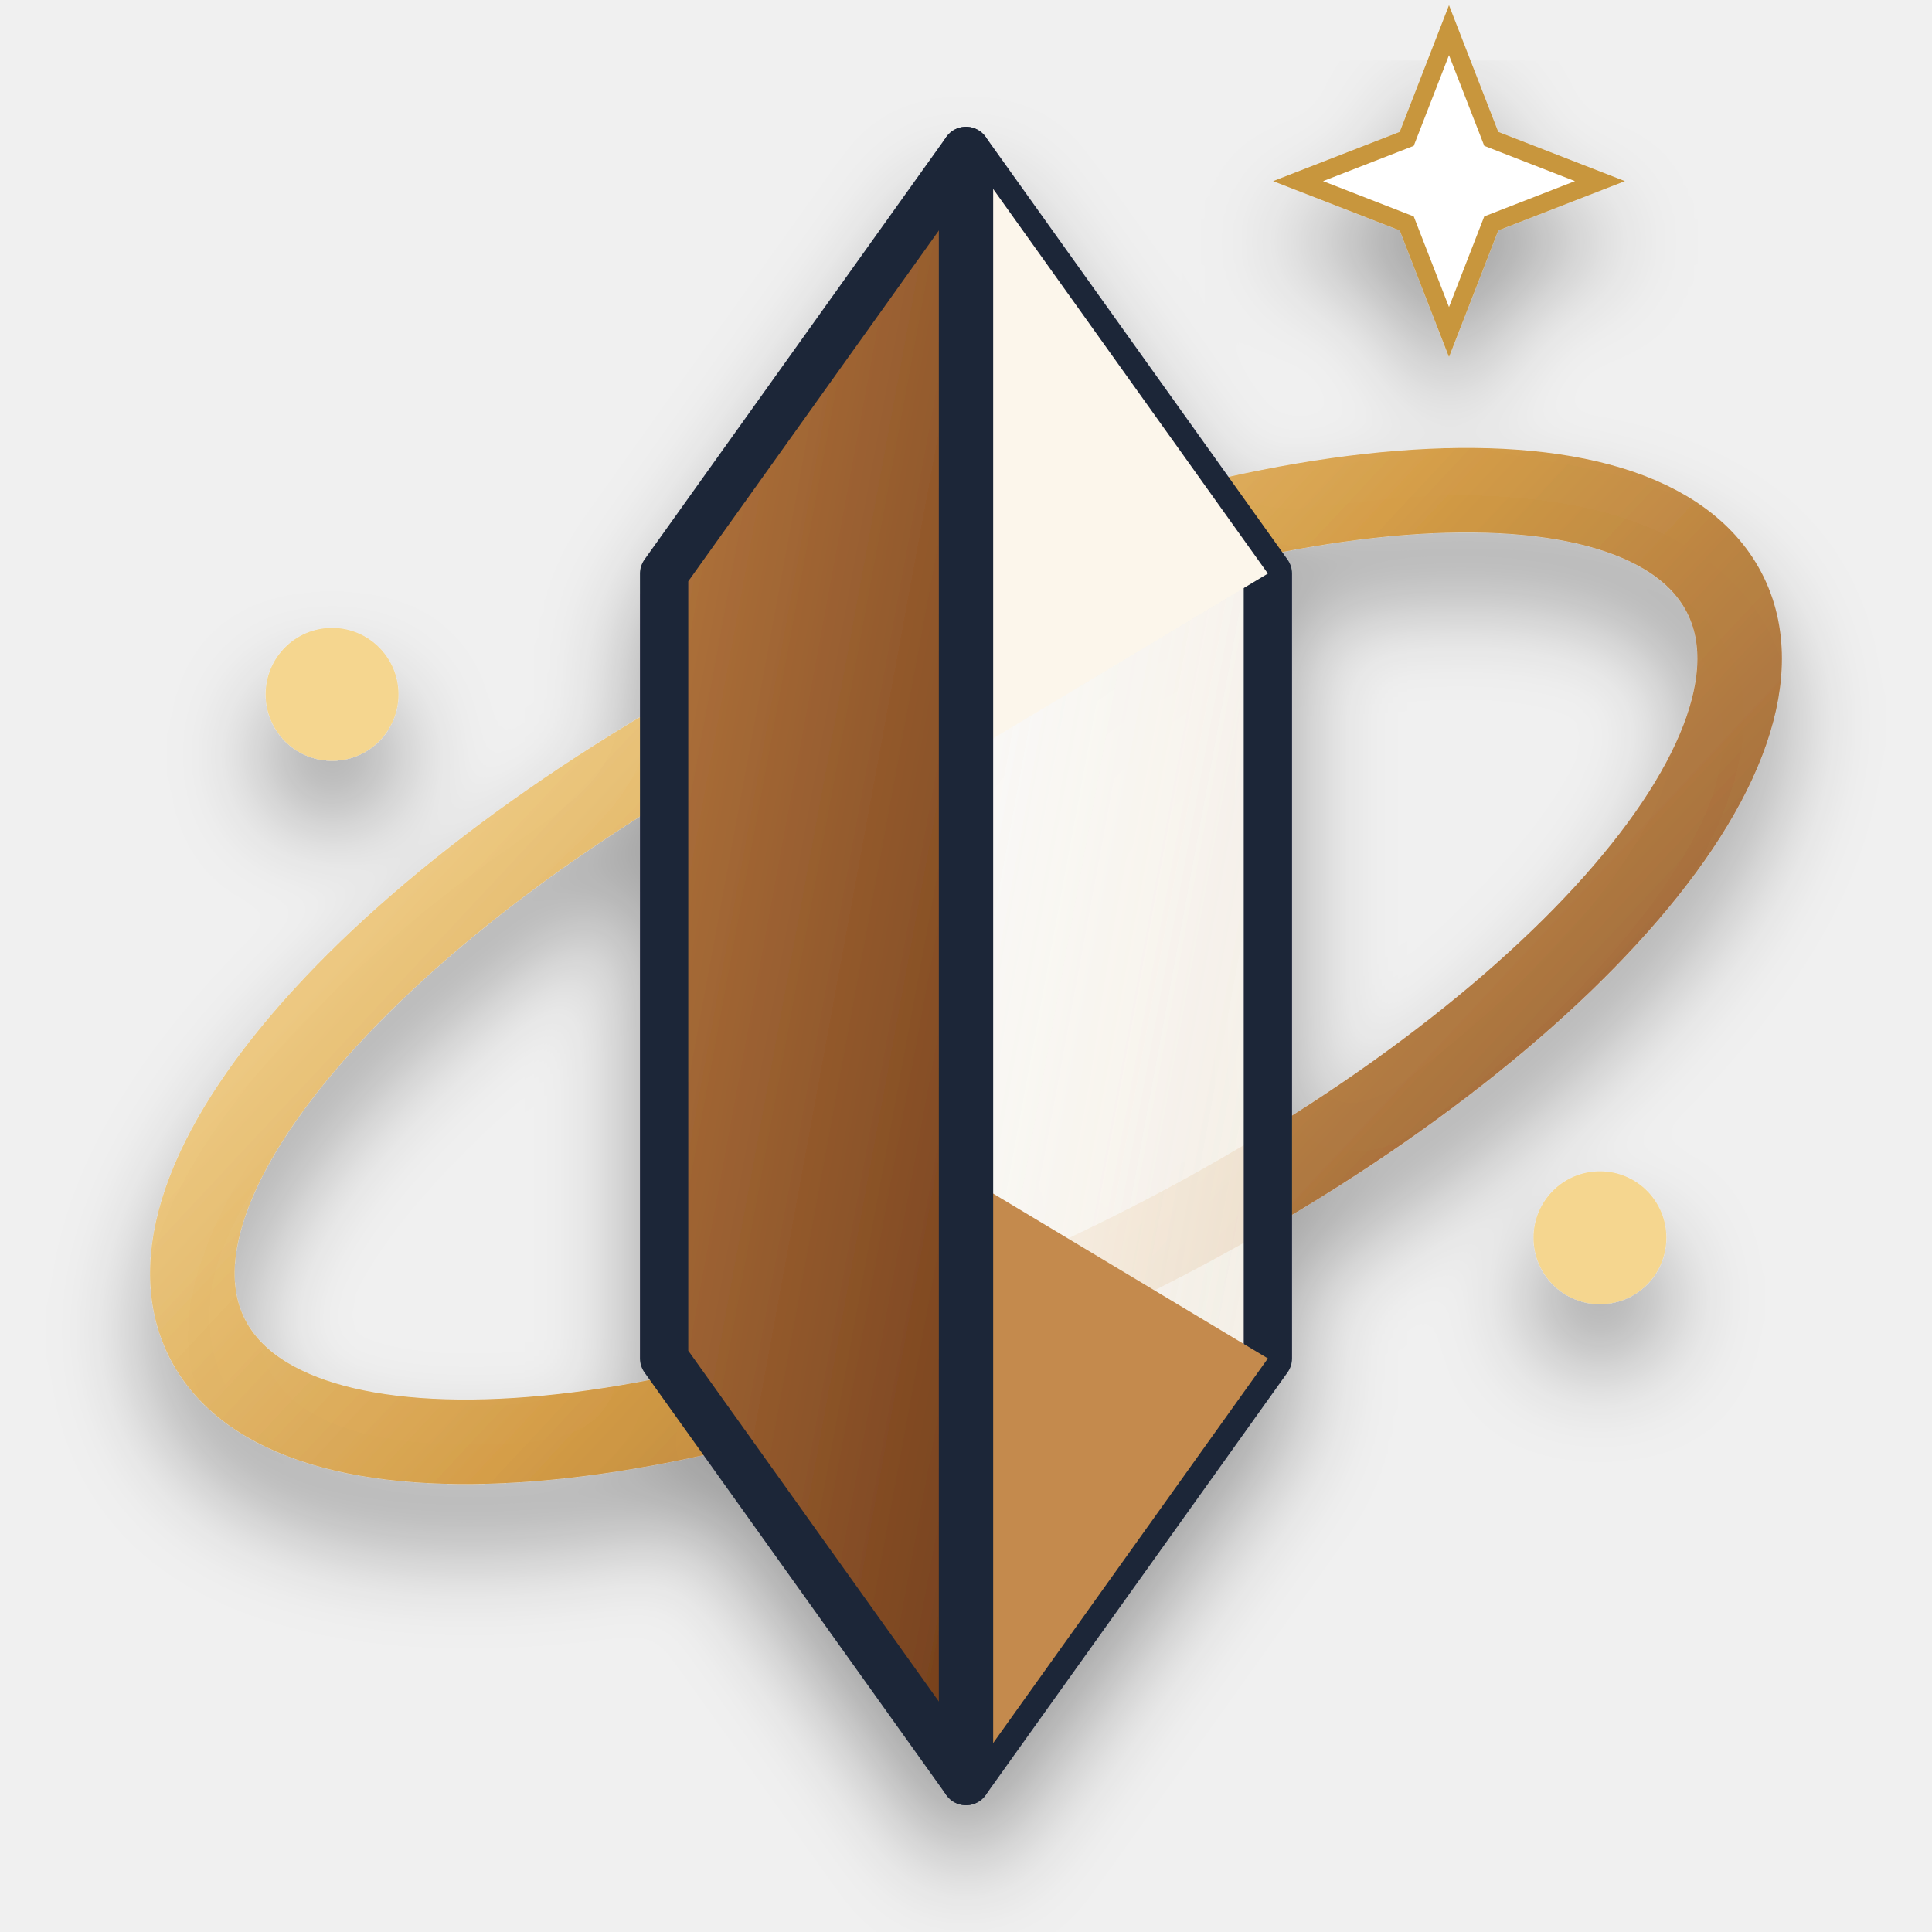
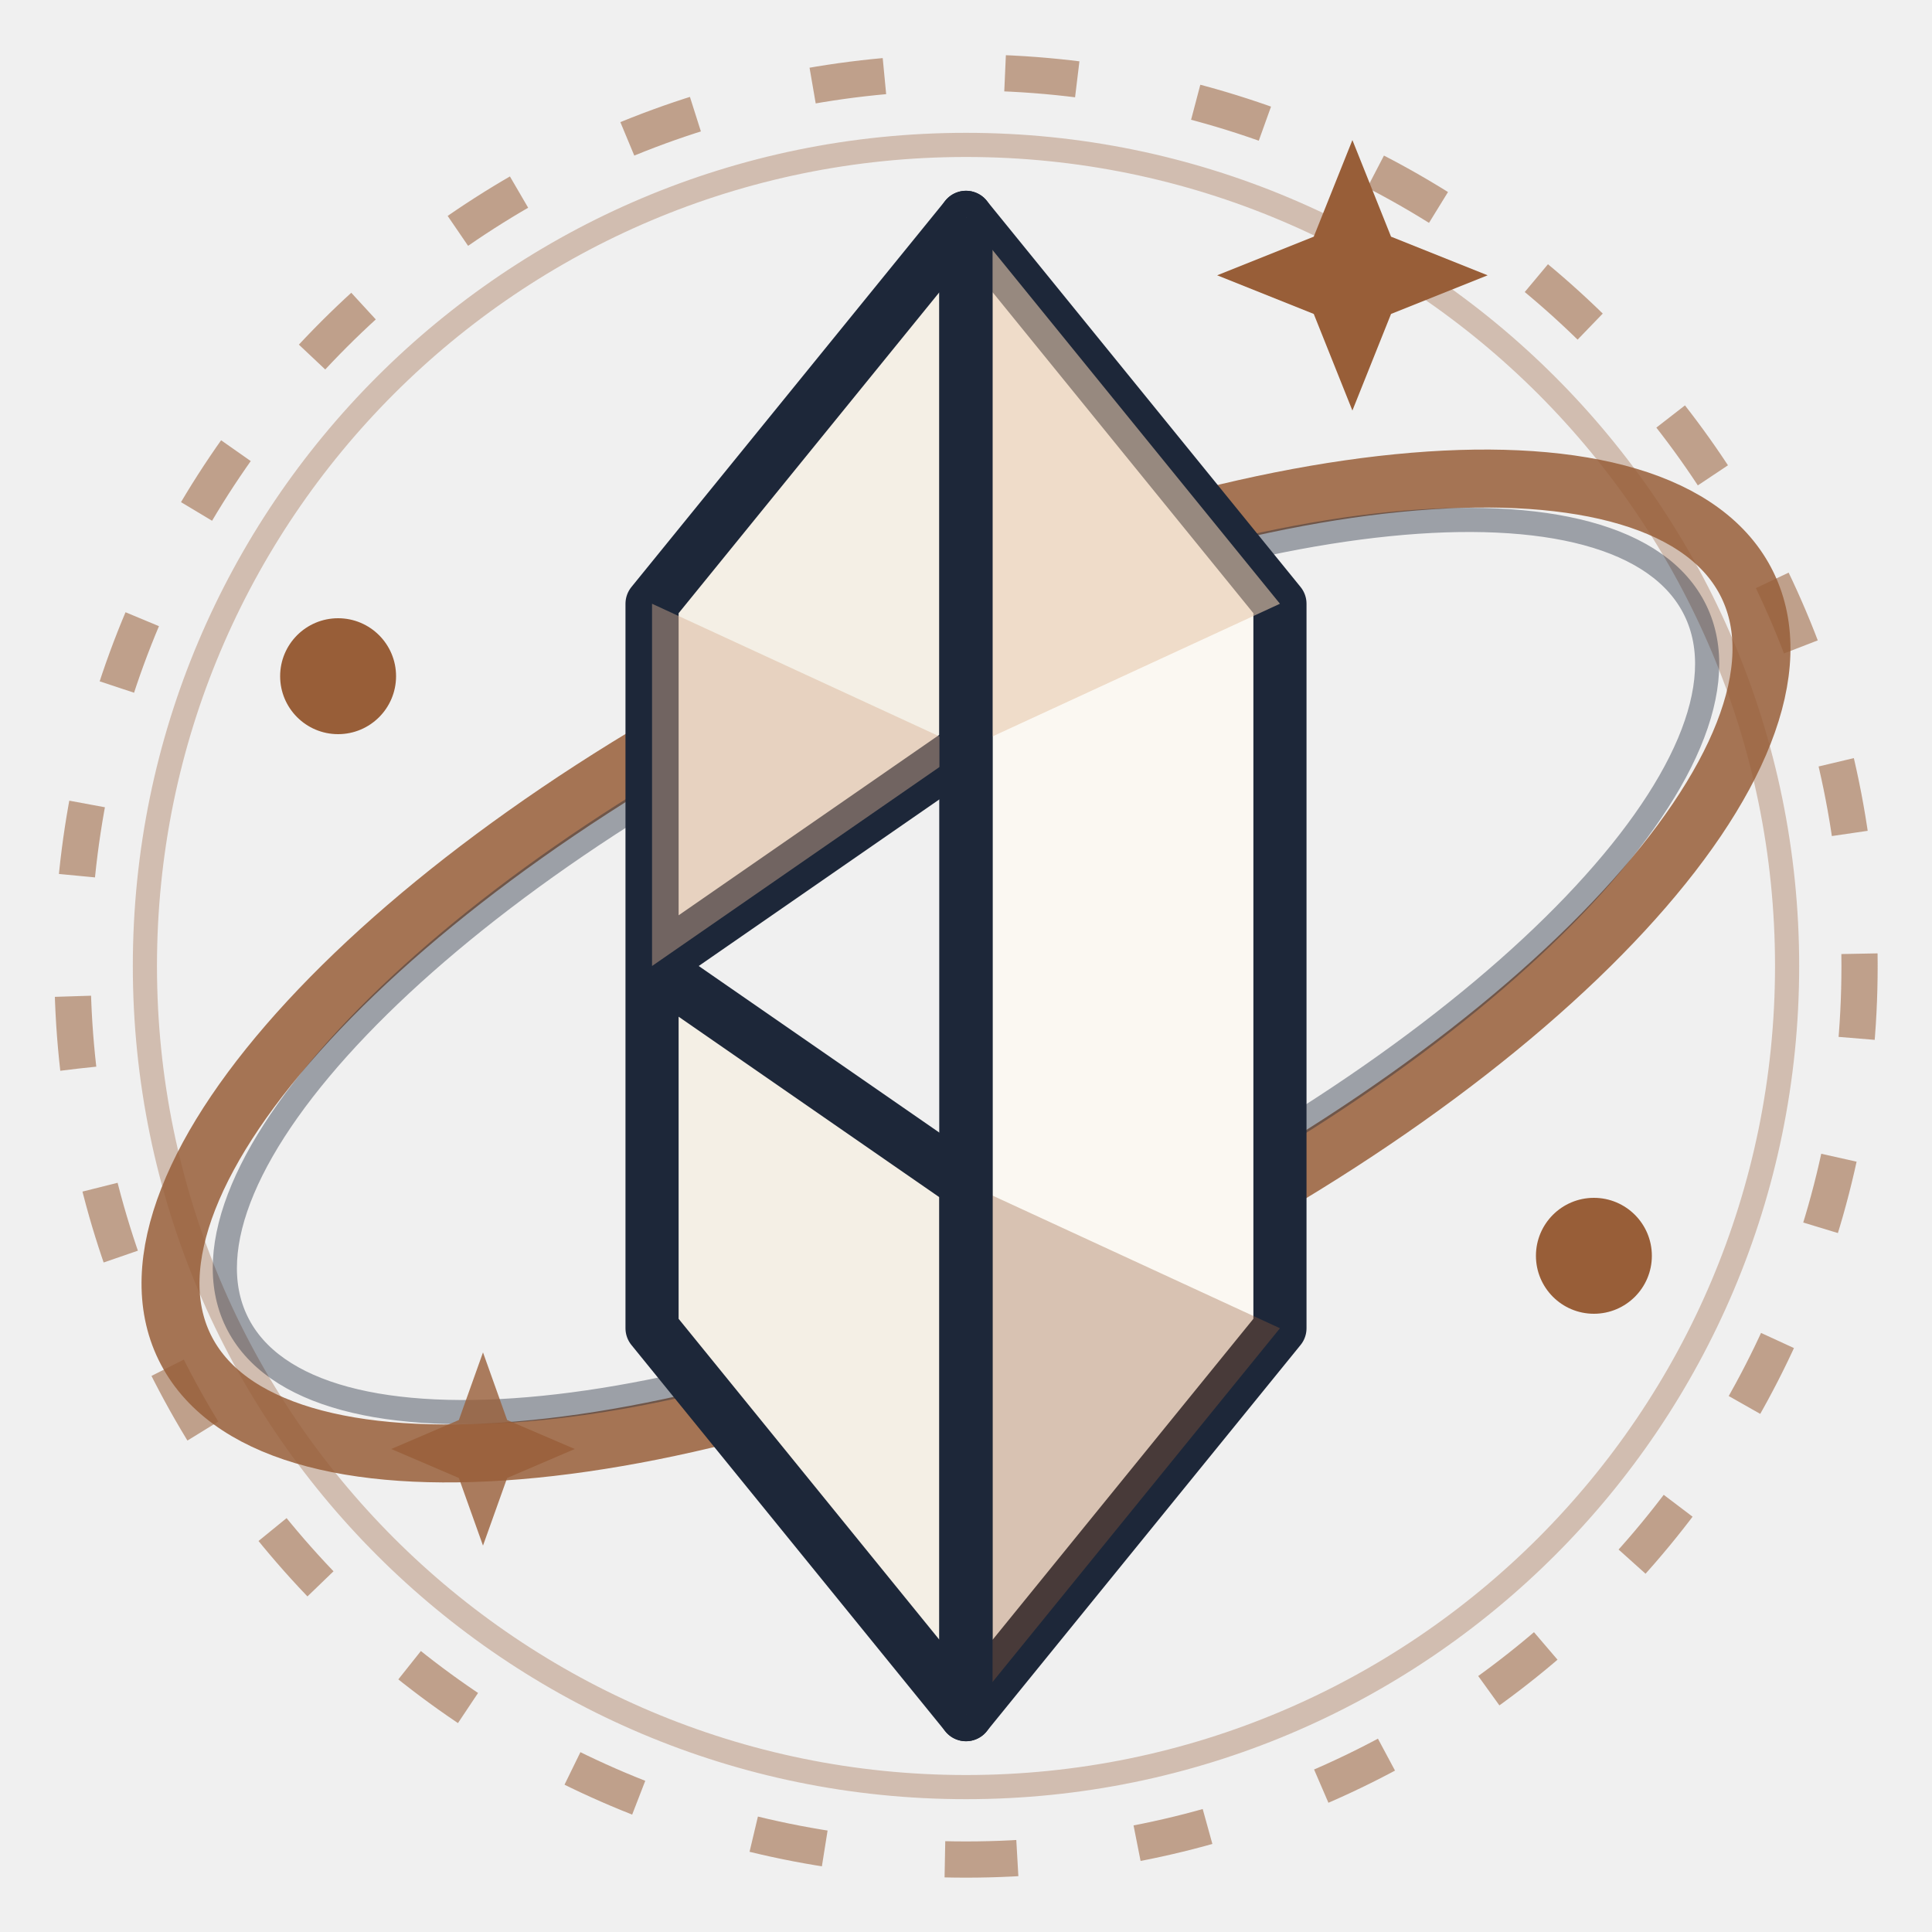
- <svg xmlns="http://www.w3.org/2000/svg" viewBox="0 0 32 32" width="32" height="32">
-   <defs>
-     <linearGradient id="goldGrad" x1="0%" y1="0%" x2="100%" y2="100%">
-       <stop offset="0%" stop-color="#f5d68f" />
-       <stop offset="50%" stop-color="#d49b42" />
-       <stop offset="100%" stop-color="#985e38" />
-     </linearGradient>
-     <linearGradient id="facetHighlight" x1="0%" y1="0%" x2="100%" y2="100%">
-       <stop offset="0%" stop-color="#ffffff" stop-opacity="0.95" />
-       <stop offset="100%" stop-color="#fbf4e8" stop-opacity="0.8" />
-     </linearGradient>
-     <linearGradient id="facetShadow" x1="0%" y1="0%" x2="100%" y2="100%">
-       <stop offset="0%" stop-color="#b87a40" />
-       <stop offset="100%" stop-color="#733e1c" />
-     </linearGradient>
-     <filter id="glow" x="-20%" y="-20%" width="140%" height="140%">
-       <feDropShadow dx="0" dy="1" stdDeviation="0.8" flood-color="#000000" flood-opacity="0.35" />
-     </filter>
-   </defs>
-   <g filter="url(#glow)">
-     <ellipse cx="16" cy="16" rx="14" ry="5.5" transform="rotate(-26 16 16)" fill="none" stroke="url(#goldGrad)" stroke-width="1.4" opacity="0.95" />
-     <polygon points="16 2.5 11 9.5 11 22.5 16 29.5 16 16" fill="url(#facetShadow)" stroke="#1d2739" stroke-width="0.8" stroke-linejoin="round" />
-     <polygon points="16 2.5 16 16 16 29.5 21 22.5 21 9.5" fill="url(#facetHighlight)" stroke="#1d2739" stroke-width="0.8" stroke-linejoin="round" />
-     <polygon points="16 2.5 21 9.5 16 12.5" fill="#fcf6eb" />
-     <polygon points="16 19.5 21 22.5 16 29.5" fill="#c48a4d" />
-     <line x1="16" y1="2.5" x2="16" y2="29.5" stroke="#1d2739" stroke-width="0.9" />
-     <circle cx="5.5" cy="11.5" r="1.1" fill="#f5d68f" />
-     <circle cx="26.5" cy="20.5" r="1.1" fill="#f5d68f" />
-     <path d="M24 5.5 L24.7 3.7 L26.5 3 L24.7 2.3 L24 0.5 L23.3 2.3 L21.5 3 L23.3 3.7 Z" fill="#ffffff" stroke="#c8963e" stroke-width="0.3" />
-   </g>
+ <svg xmlns="http://www.w3.org/2000/svg" viewBox="0 0 40 40" width="32" height="32" fill="none">
+   <circle cx="20" cy="20" r="18.5" stroke="#985e38" stroke-width="0.75" stroke-dasharray="1.5 2.5" opacity="0.55" />
+   <circle cx="20" cy="20" r="17" stroke="#985e38" stroke-width="0.5" opacity="0.35" />
+   <ellipse cx="20" cy="20" rx="18" ry="7" transform="rotate(-26 20 20)" stroke="#985e38" stroke-width="1.2" opacity="0.85" />
+   <ellipse cx="20" cy="20" rx="16.8" ry="6.2" transform="rotate(-26 20 20)" stroke="#1d2739" stroke-width="0.5" opacity="0.4" />
+   <polygon points="20 4.5 13.5 12.5 13.5 27.5 20 35.5 20 24.5 13.5 20 20 15.5" fill="#f4efe5" stroke="#1d2739" stroke-width="1.1" stroke-linejoin="round" />
+   <polygon points="20 4.5 20 15.5 20 24.5 20 35.5 26.5 27.5 26.5 12.5" fill="#fbf8f2" stroke="#1d2739" stroke-width="1.1" stroke-linejoin="round" />
+   <polygon points="20 4.5 26.5 12.5 20 15.5" fill="#e8c9ad" opacity="0.6" />
+   <polygon points="20 24.5 26.5 27.5 20 35.5" fill="#985e38" opacity="0.35" />
+   <polygon points="13.5 12.5 20 15.5 13.5 20" fill="#d8b092" opacity="0.45" />
+   <line x1="20" y1="4.5" x2="20" y2="35.5" stroke="#1d2739" stroke-width="1.1" />
+   <circle cx="7" cy="14" r="1.2" fill="#985e38" />
+   <circle cx="33" cy="26" r="1.2" fill="#985e38" />
+   <path d="M28 8.5 L28.8 6.5 L30.8 5.7 L28.8 4.9 L28 2.9 L27.2 4.9 L25.2 5.7 L27.2 6.5 Z" fill="#985e38" />
+   <path d="M10 32 L10.5 30.6 L11.9 30 L10.5 29.4 L10 28 L9.5 29.4 L8.1 30 L9.5 30.6 Z" fill="#985e38" opacity="0.8" />
</svg>
